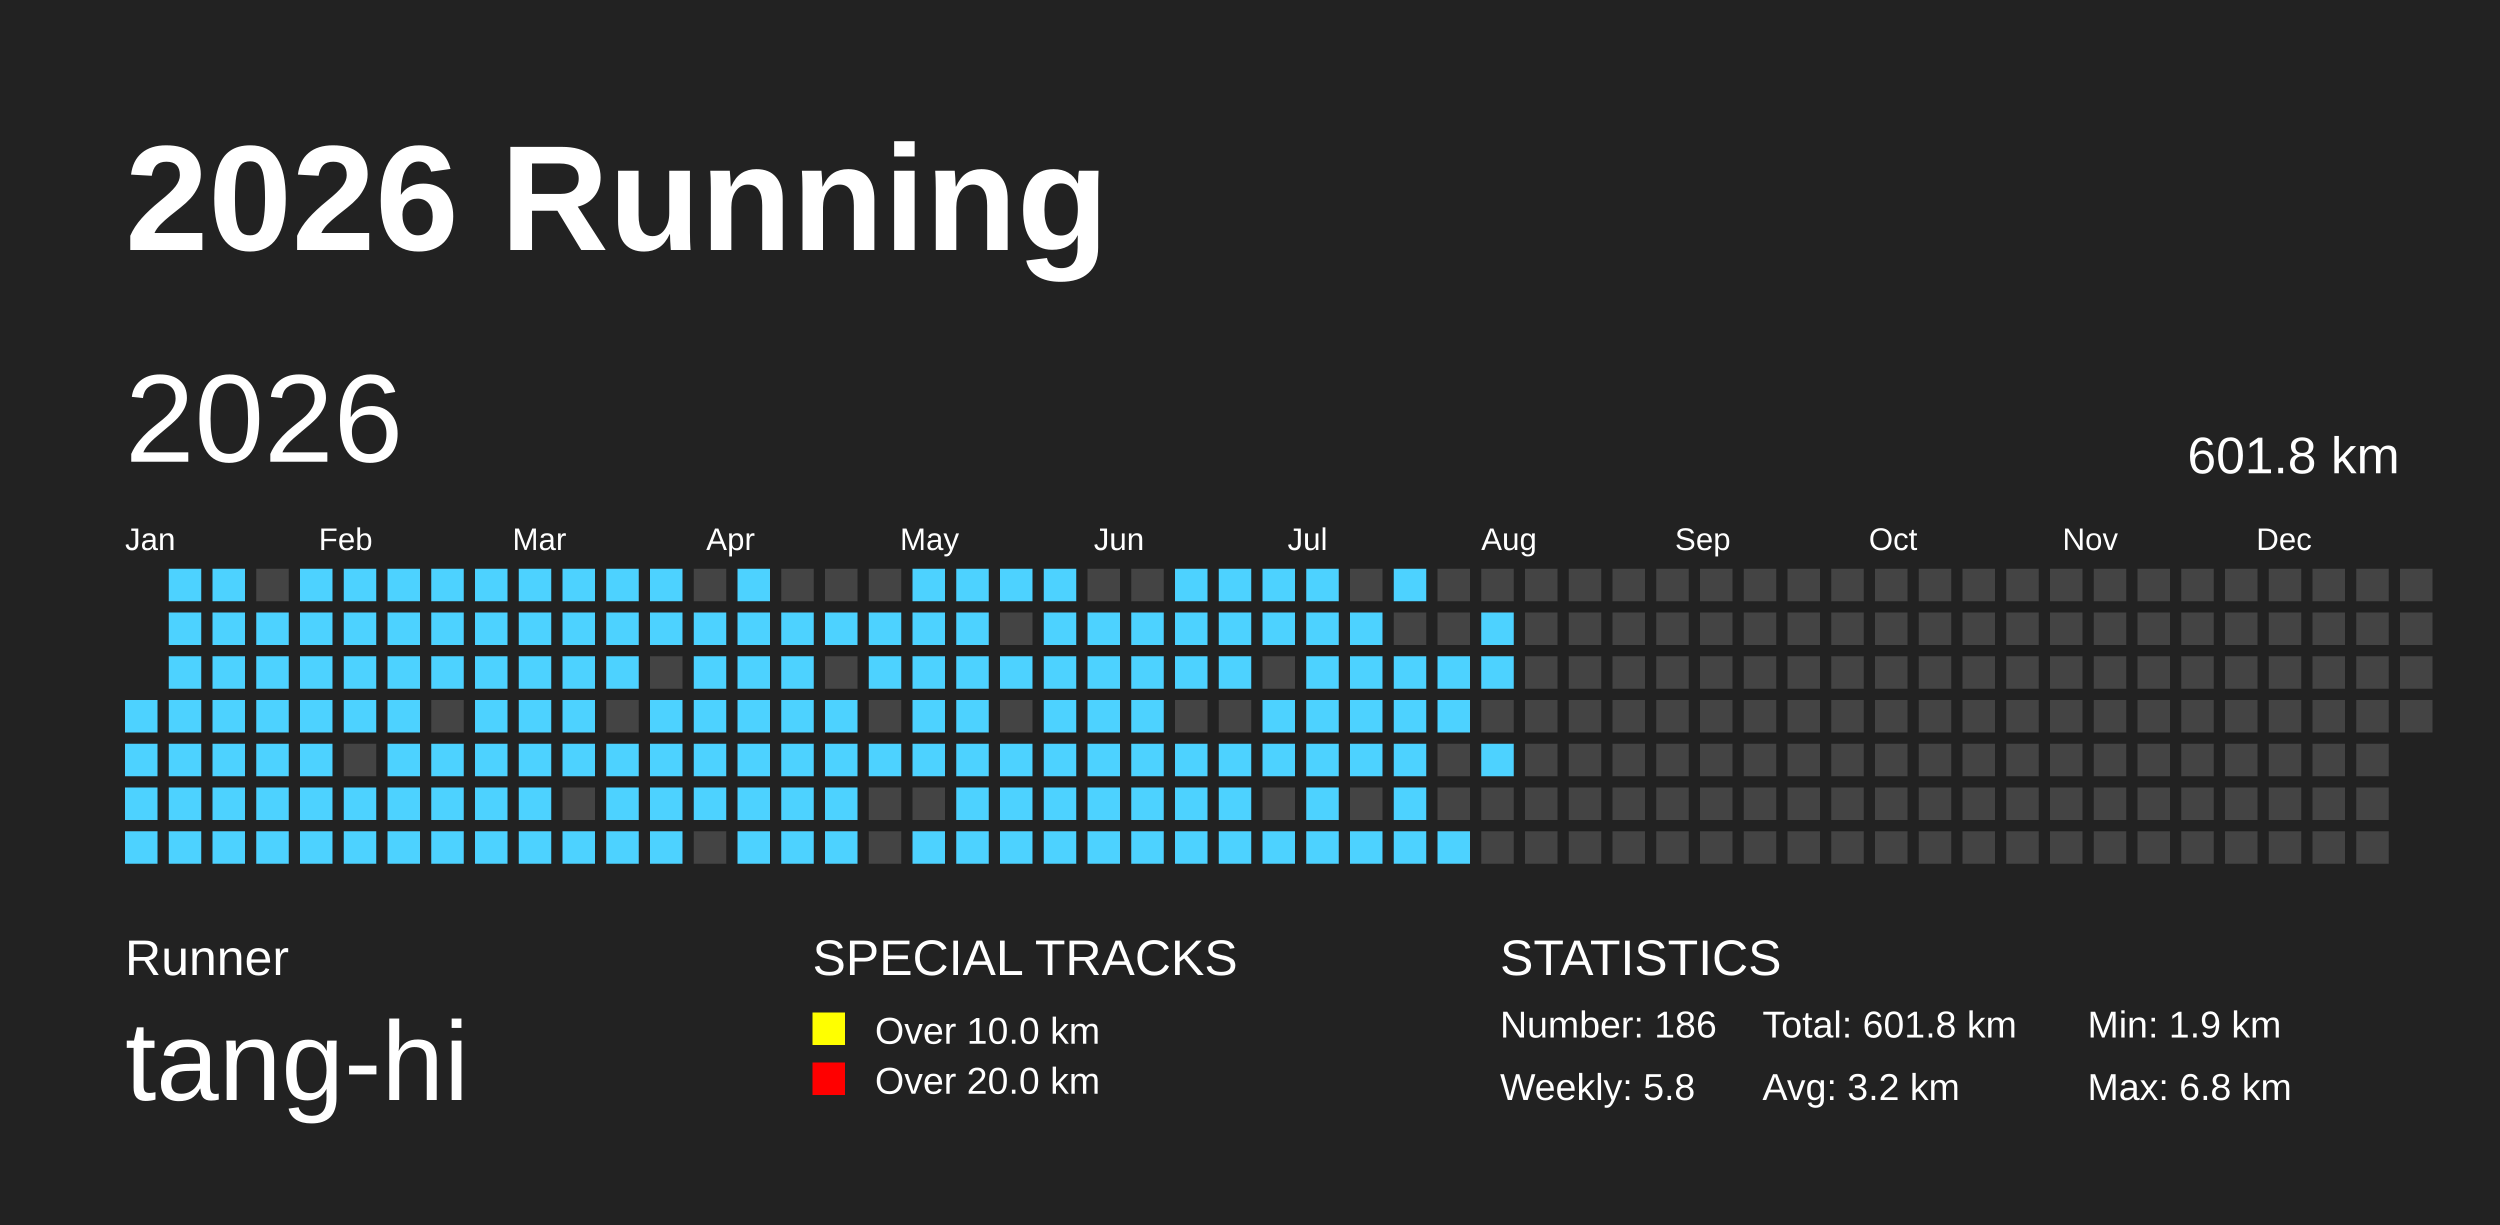
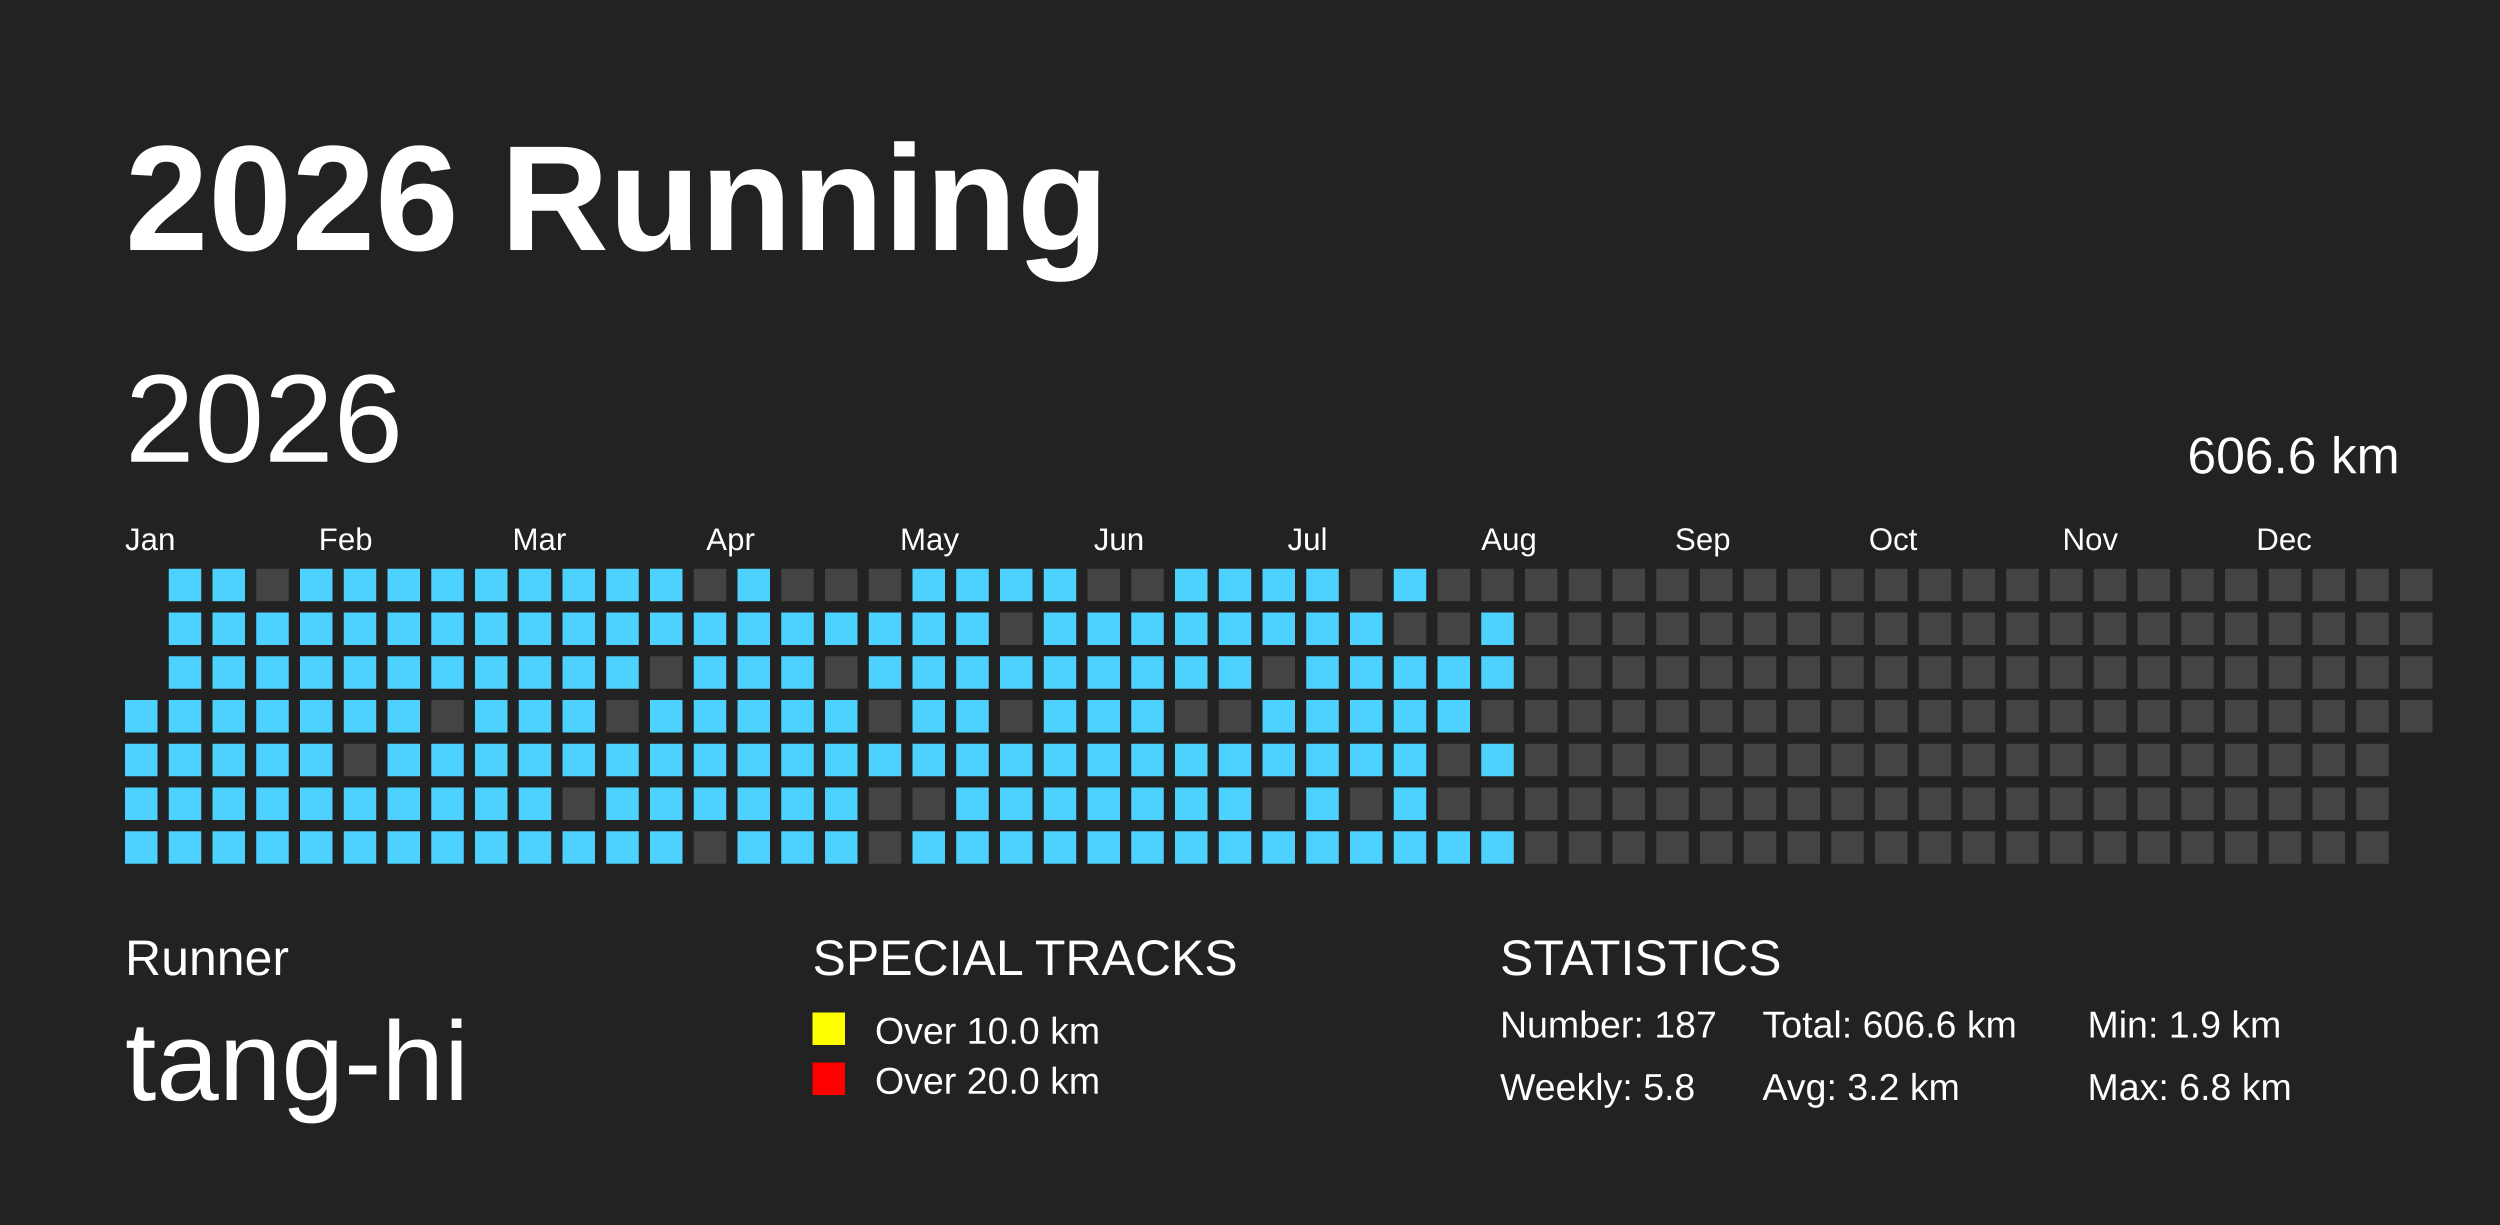
<svg xmlns="http://www.w3.org/2000/svg" baseProfile="full" height="98mm" version="1.1" viewBox="0,0,200,98" width="200mm">
  <defs />
  <rect fill="#222222" height="98" width="200" x="0" y="0" />
  <text fill="#FFFFFF" style="font-size:12px; font-family:Arial; font-weight:bold;" x="10" y="20">2026 Running</text>
  <text fill="#FFFFFF" style="font-size:4px; font-family:Arial" x="10" y="78">Runner</text>
  <text fill="#FFFFFF" style="font-size:9px; font-family:Arial" x="10" y="88">tang-hi</text>
  <text fill="#FFFFFF" style="font-size:4px; font-family:Arial" x="65" y="78">SPECIAL TRACKS</text>
  <rect fill="yellow" height="2.6" width="2.6" x="65" y="81" />
  <text fill="#FFFFFF" style="font-size:3px; font-family:Arial" x="70" y="83.5">Over 10.0 km</text>
  <rect fill="red" height="2.6" width="2.6" x="65" y="85" />
  <text fill="#FFFFFF" style="font-size:3px; font-family:Arial" x="70" y="87.5">Over 20.0 km</text>
  <text fill="#FFFFFF" style="font-size:4px; font-family:Arial" x="120" y="78">STATISTICS</text>
-   <text fill="#FFFFFF" style="font-size:3px; font-family:Arial" x="120" y="83">Number: 186</text>
+   <text fill="#FFFFFF" style="font-size:3px; font-family:Arial" x="120" y="83">Number: 187</text>
  <text fill="#FFFFFF" style="font-size:3px; font-family:Arial" x="120" y="88">Weekly: 5.8</text>
-   <text fill="#FFFFFF" style="font-size:3px; font-family:Arial" x="141" y="83">Total: 601.8 km</text>
+   <text fill="#FFFFFF" style="font-size:3px; font-family:Arial" x="141" y="83">Total: 606.6 km</text>
  <text fill="#FFFFFF" style="font-size:3px; font-family:Arial" x="141" y="88">Avg: 3.2 km</text>
  <text fill="#FFFFFF" style="font-size:3px; font-family:Arial" x="167" y="83">Min: 1.9 km</text>
  <text fill="#FFFFFF" style="font-size:3px; font-family:Arial" x="167" y="88">Max: 6.8 km</text>
  <text dominant-baseline="hanging" fill="#FFFFFF" style="font-size:10.0px; font-family:Arial;" x="10" y="30">2026</text>
-   <text dominant-baseline="hanging" fill="#FFFFFF" style="font-size:4.125px; font-family:Arial;" x="175" y="35">601.8 km</text>
+   <text dominant-baseline="hanging" fill="#FFFFFF" style="font-size:4.125px; font-family:Arial;" x="175" y="35">606.6 km</text>
  <text fill="#FFFFFF" style="font-size:2.5px; font-family:Arial" x="10.0" y="44">Jan</text>
  <text fill="#FFFFFF" style="font-size:2.5px; font-family:Arial" x="25.5" y="44">Feb</text>
  <text fill="#FFFFFF" style="font-size:2.5px; font-family:Arial" x="41.0" y="44">Mar</text>
  <text fill="#FFFFFF" style="font-size:2.5px; font-family:Arial" x="56.5" y="44">Apr</text>
  <text fill="#FFFFFF" style="font-size:2.5px; font-family:Arial" x="72.0" y="44">May</text>
  <text fill="#FFFFFF" style="font-size:2.5px; font-family:Arial" x="87.5" y="44">Jun</text>
  <text fill="#FFFFFF" style="font-size:2.5px; font-family:Arial" x="103.0" y="44">Jul</text>
  <text fill="#FFFFFF" style="font-size:2.5px; font-family:Arial" x="118.5" y="44">Aug</text>
  <text fill="#FFFFFF" style="font-size:2.5px; font-family:Arial" x="134.0" y="44">Sep</text>
  <text fill="#FFFFFF" style="font-size:2.5px; font-family:Arial" x="149.5" y="44">Oct</text>
  <text fill="#FFFFFF" style="font-size:2.5px; font-family:Arial" x="165.0" y="44">Nov</text>
  <text fill="#FFFFFF" style="font-size:2.5px; font-family:Arial" x="180.5" y="44">Dec</text>
  <rect fill="#4DD2FF" height="2.6" width="2.6" x="10.0" y="56.0" />
  <rect fill="#4DD2FF" height="2.6" width="2.6" x="10.0" y="59.5" />
  <rect fill="#4DD2FF" height="2.6" width="2.6" x="10.0" y="63.0" />
  <rect fill="#4DD2FF" height="2.6" width="2.6" x="10.0" y="66.5" />
  <rect fill="#4DD2FF" height="2.6" width="2.6" x="13.5" y="45.5" />
  <rect fill="#4DD2FF" height="2.6" width="2.6" x="13.5" y="49.0" />
  <rect fill="#4DD2FF" height="2.6" width="2.6" x="13.5" y="52.5" />
  <rect fill="#4DD2FF" height="2.6" width="2.6" x="13.5" y="56.0" />
  <rect fill="#4DD2FF" height="2.6" width="2.6" x="13.5" y="59.5" />
  <rect fill="#4DD2FF" height="2.6" width="2.6" x="13.5" y="63.0" />
  <rect fill="#4DD2FF" height="2.6" width="2.6" x="13.5" y="66.5" />
  <rect fill="#4DD2FF" height="2.6" width="2.6" x="17.0" y="45.5" />
  <rect fill="#4DD2FF" height="2.6" width="2.6" x="17.0" y="49.0" />
  <rect fill="#4DD2FF" height="2.6" width="2.6" x="17.0" y="52.5" />
  <rect fill="#4DD2FF" height="2.6" width="2.6" x="17.0" y="56.0" />
  <rect fill="#4DD2FF" height="2.6" width="2.6" x="17.0" y="59.5" />
  <rect fill="#4DD2FF" height="2.6" width="2.6" x="17.0" y="63.0" />
  <rect fill="#4DD2FF" height="2.6" width="2.6" x="17.0" y="66.5" />
  <rect fill="#444444" height="2.6" width="2.6" x="20.5" y="45.5" />
  <rect fill="#4DD2FF" height="2.6" width="2.6" x="20.5" y="49.0" />
  <rect fill="#4DD2FF" height="2.6" width="2.6" x="20.5" y="52.5" />
  <rect fill="#4DD2FF" height="2.6" width="2.6" x="20.5" y="56.0" />
  <rect fill="#4DD2FF" height="2.6" width="2.6" x="20.5" y="59.5" />
  <rect fill="#4DD2FF" height="2.6" width="2.6" x="20.5" y="63.0" />
  <rect fill="#4DD2FF" height="2.6" width="2.6" x="20.5" y="66.5" />
  <rect fill="#4DD2FF" height="2.6" width="2.6" x="24.0" y="45.5" />
  <rect fill="#4DD2FF" height="2.6" width="2.6" x="24.0" y="49.0" />
  <rect fill="#4DD2FF" height="2.6" width="2.6" x="24.0" y="52.5" />
  <rect fill="#4DD2FF" height="2.6" width="2.6" x="24.0" y="56.0" />
  <rect fill="#4DD2FF" height="2.6" width="2.6" x="24.0" y="59.5" />
  <rect fill="#4DD2FF" height="2.6" width="2.6" x="24.0" y="63.0" />
  <rect fill="#4DD2FF" height="2.6" width="2.6" x="24.0" y="66.5" />
  <rect fill="#4DD2FF" height="2.6" width="2.6" x="27.5" y="45.5" />
  <rect fill="#4DD2FF" height="2.6" width="2.6" x="27.5" y="49.0" />
  <rect fill="#4DD2FF" height="2.6" width="2.6" x="27.5" y="52.5" />
  <rect fill="#4DD2FF" height="2.6" width="2.6" x="27.5" y="56.0" />
  <rect fill="#444444" height="2.6" width="2.6" x="27.5" y="59.5" />
  <rect fill="#4DD2FF" height="2.6" width="2.6" x="27.5" y="63.0" />
  <rect fill="#4DD2FF" height="2.6" width="2.6" x="27.5" y="66.5" />
  <rect fill="#4DD2FF" height="2.6" width="2.6" x="31.0" y="45.5" />
  <rect fill="#4DD2FF" height="2.6" width="2.6" x="31.0" y="49.0" />
  <rect fill="#4DD2FF" height="2.6" width="2.6" x="31.0" y="52.5" />
  <rect fill="#4DD2FF" height="2.6" width="2.6" x="31.0" y="56.0" />
  <rect fill="#4DD2FF" height="2.6" width="2.6" x="31.0" y="59.5" />
  <rect fill="#4DD2FF" height="2.6" width="2.6" x="31.0" y="63.0" />
  <rect fill="#4DD2FF" height="2.6" width="2.6" x="31.0" y="66.5" />
  <rect fill="#4DD2FF" height="2.6" width="2.6" x="34.5" y="45.5" />
  <rect fill="#4DD2FF" height="2.6" width="2.6" x="34.5" y="49.0" />
  <rect fill="#4DD2FF" height="2.6" width="2.6" x="34.5" y="52.5" />
  <rect fill="#444444" height="2.6" width="2.6" x="34.5" y="56.0" />
  <rect fill="#4DD2FF" height="2.6" width="2.6" x="34.5" y="59.5" />
  <rect fill="#4DD2FF" height="2.6" width="2.6" x="34.5" y="63.0" />
  <rect fill="#4DD2FF" height="2.6" width="2.6" x="34.5" y="66.5" />
  <rect fill="#4DD2FF" height="2.6" width="2.6" x="38.0" y="45.5" />
  <rect fill="#4DD2FF" height="2.6" width="2.6" x="38.0" y="49.0" />
  <rect fill="#4DD2FF" height="2.6" width="2.6" x="38.0" y="52.5" />
  <rect fill="#4DD2FF" height="2.6" width="2.6" x="38.0" y="56.0" />
  <rect fill="#4DD2FF" height="2.6" width="2.6" x="38.0" y="59.5" />
  <rect fill="#4DD2FF" height="2.6" width="2.6" x="38.0" y="63.0" />
  <rect fill="#4DD2FF" height="2.6" width="2.6" x="38.0" y="66.5" />
  <rect fill="#4DD2FF" height="2.6" width="2.6" x="41.5" y="45.5" />
  <rect fill="#4DD2FF" height="2.6" width="2.6" x="41.5" y="49.0" />
  <rect fill="#4DD2FF" height="2.6" width="2.6" x="41.5" y="52.5" />
  <rect fill="#4DD2FF" height="2.6" width="2.6" x="41.5" y="56.0" />
  <rect fill="#4DD2FF" height="2.6" width="2.6" x="41.5" y="59.5" />
  <rect fill="#4DD2FF" height="2.6" width="2.6" x="41.5" y="63.0" />
  <rect fill="#4DD2FF" height="2.6" width="2.6" x="41.5" y="66.5" />
  <rect fill="#4DD2FF" height="2.6" width="2.6" x="45.0" y="45.5" />
  <rect fill="#4DD2FF" height="2.6" width="2.6" x="45.0" y="49.0" />
  <rect fill="#4DD2FF" height="2.6" width="2.6" x="45.0" y="52.5" />
  <rect fill="#4DD2FF" height="2.6" width="2.6" x="45.0" y="56.0" />
  <rect fill="#4DD2FF" height="2.6" width="2.6" x="45.0" y="59.5" />
  <rect fill="#444444" height="2.6" width="2.6" x="45.0" y="63.0" />
  <rect fill="#4DD2FF" height="2.6" width="2.6" x="45.0" y="66.5" />
  <rect fill="#4DD2FF" height="2.6" width="2.6" x="48.5" y="45.5" />
  <rect fill="#4DD2FF" height="2.6" width="2.6" x="48.5" y="49.0" />
  <rect fill="#4DD2FF" height="2.6" width="2.6" x="48.5" y="52.5" />
  <rect fill="#444444" height="2.6" width="2.6" x="48.5" y="56.0" />
  <rect fill="#4DD2FF" height="2.6" width="2.6" x="48.5" y="59.5" />
  <rect fill="#4DD2FF" height="2.6" width="2.6" x="48.5" y="63.0" />
  <rect fill="#4DD2FF" height="2.6" width="2.6" x="48.5" y="66.5" />
  <rect fill="#4DD2FF" height="2.6" width="2.6" x="52.0" y="45.5" />
  <rect fill="#4DD2FF" height="2.6" width="2.6" x="52.0" y="49.0" />
  <rect fill="#444444" height="2.6" width="2.6" x="52.0" y="52.5" />
  <rect fill="#4DD2FF" height="2.6" width="2.6" x="52.0" y="56.0" />
  <rect fill="#4DD2FF" height="2.6" width="2.6" x="52.0" y="59.5" />
  <rect fill="#4DD2FF" height="2.6" width="2.6" x="52.0" y="63.0" />
  <rect fill="#4DD2FF" height="2.6" width="2.6" x="52.0" y="66.5" />
  <rect fill="#444444" height="2.6" width="2.6" x="55.5" y="45.5" />
  <rect fill="#4DD2FF" height="2.6" width="2.6" x="55.5" y="49.0" />
  <rect fill="#4DD2FF" height="2.6" width="2.6" x="55.5" y="52.5" />
  <rect fill="#4DD2FF" height="2.6" width="2.6" x="55.5" y="56.0" />
  <rect fill="#4DD2FF" height="2.6" width="2.6" x="55.5" y="59.5" />
  <rect fill="#4DD2FF" height="2.6" width="2.6" x="55.5" y="63.0" />
  <rect fill="#444444" height="2.6" width="2.6" x="55.5" y="66.5" />
  <rect fill="#4DD2FF" height="2.6" width="2.6" x="59.0" y="45.5" />
  <rect fill="#4DD2FF" height="2.6" width="2.6" x="59.0" y="49.0" />
  <rect fill="#4DD2FF" height="2.6" width="2.6" x="59.0" y="52.5" />
  <rect fill="#4DD2FF" height="2.6" width="2.6" x="59.0" y="56.0" />
  <rect fill="#4DD2FF" height="2.6" width="2.6" x="59.0" y="59.5" />
  <rect fill="#4DD2FF" height="2.6" width="2.6" x="59.0" y="63.0" />
  <rect fill="#4DD2FF" height="2.6" width="2.6" x="59.0" y="66.5" />
  <rect fill="#444444" height="2.6" width="2.6" x="62.5" y="45.5" />
  <rect fill="#4DD2FF" height="2.6" width="2.6" x="62.5" y="49.0" />
  <rect fill="#4DD2FF" height="2.6" width="2.6" x="62.5" y="52.5" />
  <rect fill="#4DD2FF" height="2.6" width="2.6" x="62.5" y="56.0" />
  <rect fill="#4DD2FF" height="2.6" width="2.6" x="62.5" y="59.5" />
  <rect fill="#4DD2FF" height="2.6" width="2.6" x="62.5" y="63.0" />
  <rect fill="#4DD2FF" height="2.6" width="2.6" x="62.5" y="66.5" />
  <rect fill="#444444" height="2.6" width="2.6" x="66.0" y="45.5" />
  <rect fill="#4DD2FF" height="2.6" width="2.6" x="66.0" y="49.0" />
  <rect fill="#444444" height="2.6" width="2.6" x="66.0" y="52.5" />
  <rect fill="#4DD2FF" height="2.6" width="2.6" x="66.0" y="56.0" />
  <rect fill="#4DD2FF" height="2.6" width="2.6" x="66.0" y="59.5" />
  <rect fill="#4DD2FF" height="2.6" width="2.6" x="66.0" y="63.0" />
  <rect fill="#4DD2FF" height="2.6" width="2.6" x="66.0" y="66.5" />
  <rect fill="#444444" height="2.6" width="2.6" x="69.5" y="45.5" />
  <rect fill="#4DD2FF" height="2.6" width="2.6" x="69.5" y="49.0" />
  <rect fill="#4DD2FF" height="2.6" width="2.6" x="69.5" y="52.5" />
  <rect fill="#444444" height="2.6" width="2.6" x="69.5" y="56.0" />
  <rect fill="#4DD2FF" height="2.6" width="2.6" x="69.5" y="59.5" />
  <rect fill="#444444" height="2.6" width="2.6" x="69.5" y="63.0" />
  <rect fill="#444444" height="2.6" width="2.6" x="69.5" y="66.5" />
  <rect fill="#4DD2FF" height="2.6" width="2.6" x="73.0" y="45.5" />
  <rect fill="#4DD2FF" height="2.6" width="2.6" x="73.0" y="49.0" />
  <rect fill="#4DD2FF" height="2.6" width="2.6" x="73.0" y="52.5" />
  <rect fill="#4DD2FF" height="2.6" width="2.6" x="73.0" y="56.0" />
  <rect fill="#4DD2FF" height="2.6" width="2.6" x="73.0" y="59.5" />
  <rect fill="#444444" height="2.6" width="2.6" x="73.0" y="63.0" />
  <rect fill="#4DD2FF" height="2.6" width="2.6" x="73.0" y="66.5" />
  <rect fill="#4DD2FF" height="2.6" width="2.6" x="76.5" y="45.5" />
  <rect fill="#4DD2FF" height="2.6" width="2.6" x="76.5" y="49.0" />
  <rect fill="#4DD2FF" height="2.6" width="2.6" x="76.5" y="52.5" />
  <rect fill="#4DD2FF" height="2.6" width="2.6" x="76.5" y="56.0" />
  <rect fill="#4DD2FF" height="2.6" width="2.6" x="76.5" y="59.5" />
  <rect fill="#4DD2FF" height="2.6" width="2.6" x="76.5" y="63.0" />
  <rect fill="#4DD2FF" height="2.6" width="2.6" x="76.5" y="66.5" />
  <rect fill="#4DD2FF" height="2.6" width="2.6" x="80.0" y="45.5" />
  <rect fill="#444444" height="2.6" width="2.6" x="80.0" y="49.0" />
  <rect fill="#4DD2FF" height="2.6" width="2.6" x="80.0" y="52.5" />
  <rect fill="#444444" height="2.6" width="2.6" x="80.0" y="56.0" />
  <rect fill="#4DD2FF" height="2.6" width="2.6" x="80.0" y="59.5" />
  <rect fill="#4DD2FF" height="2.6" width="2.6" x="80.0" y="63.0" />
  <rect fill="#4DD2FF" height="2.6" width="2.6" x="80.0" y="66.5" />
  <rect fill="#4DD2FF" height="2.6" width="2.6" x="83.5" y="45.5" />
  <rect fill="#4DD2FF" height="2.6" width="2.6" x="83.5" y="49.0" />
  <rect fill="#4DD2FF" height="2.6" width="2.6" x="83.5" y="52.5" />
  <rect fill="#4DD2FF" height="2.6" width="2.6" x="83.5" y="56.0" />
  <rect fill="#4DD2FF" height="2.6" width="2.6" x="83.5" y="59.5" />
  <rect fill="#4DD2FF" height="2.6" width="2.6" x="83.5" y="63.0" />
  <rect fill="#4DD2FF" height="2.6" width="2.6" x="83.5" y="66.5" />
  <rect fill="#444444" height="2.6" width="2.6" x="87.0" y="45.5" />
  <rect fill="#4DD2FF" height="2.6" width="2.6" x="87.0" y="49.0" />
  <rect fill="#4DD2FF" height="2.6" width="2.6" x="87.0" y="52.5" />
  <rect fill="#4DD2FF" height="2.6" width="2.6" x="87.0" y="56.0" />
  <rect fill="#4DD2FF" height="2.6" width="2.6" x="87.0" y="59.5" />
  <rect fill="#4DD2FF" height="2.6" width="2.6" x="87.0" y="63.0" />
  <rect fill="#4DD2FF" height="2.6" width="2.6" x="87.0" y="66.5" />
  <rect fill="#444444" height="2.6" width="2.6" x="90.5" y="45.5" />
  <rect fill="#4DD2FF" height="2.6" width="2.6" x="90.5" y="49.0" />
  <rect fill="#4DD2FF" height="2.6" width="2.6" x="90.5" y="52.5" />
  <rect fill="#4DD2FF" height="2.6" width="2.6" x="90.5" y="56.0" />
  <rect fill="#4DD2FF" height="2.6" width="2.6" x="90.5" y="59.5" />
  <rect fill="#4DD2FF" height="2.6" width="2.6" x="90.5" y="63.0" />
  <rect fill="#4DD2FF" height="2.6" width="2.6" x="90.5" y="66.5" />
  <rect fill="#4DD2FF" height="2.6" width="2.6" x="94.0" y="45.5" />
  <rect fill="#4DD2FF" height="2.6" width="2.6" x="94.0" y="49.0" />
  <rect fill="#4DD2FF" height="2.6" width="2.6" x="94.0" y="52.5" />
  <rect fill="#444444" height="2.6" width="2.6" x="94.0" y="56.0" />
  <rect fill="#4DD2FF" height="2.6" width="2.6" x="94.0" y="59.5" />
  <rect fill="#4DD2FF" height="2.6" width="2.6" x="94.0" y="63.0" />
  <rect fill="#4DD2FF" height="2.6" width="2.6" x="94.0" y="66.5" />
  <rect fill="#4DD2FF" height="2.6" width="2.6" x="97.5" y="45.5" />
  <rect fill="#4DD2FF" height="2.6" width="2.6" x="97.5" y="49.0" />
  <rect fill="#4DD2FF" height="2.6" width="2.6" x="97.5" y="52.5" />
  <rect fill="#444444" height="2.6" width="2.6" x="97.5" y="56.0" />
  <rect fill="#4DD2FF" height="2.6" width="2.6" x="97.5" y="59.5" />
  <rect fill="#4DD2FF" height="2.6" width="2.6" x="97.5" y="63.0" />
  <rect fill="#4DD2FF" height="2.6" width="2.6" x="97.5" y="66.5" />
  <rect fill="#4DD2FF" height="2.6" width="2.6" x="101.0" y="45.5" />
  <rect fill="#4DD2FF" height="2.6" width="2.6" x="101.0" y="49.0" />
  <rect fill="#444444" height="2.6" width="2.6" x="101.0" y="52.5" />
  <rect fill="#4DD2FF" height="2.6" width="2.6" x="101.0" y="56.0" />
  <rect fill="#4DD2FF" height="2.6" width="2.6" x="101.0" y="59.5" />
  <rect fill="#444444" height="2.6" width="2.6" x="101.0" y="63.0" />
  <rect fill="#4DD2FF" height="2.6" width="2.6" x="101.0" y="66.5" />
  <rect fill="#4DD2FF" height="2.6" width="2.6" x="104.5" y="45.5" />
  <rect fill="#4DD2FF" height="2.6" width="2.6" x="104.5" y="49.0" />
  <rect fill="#4DD2FF" height="2.6" width="2.6" x="104.5" y="52.5" />
  <rect fill="#4DD2FF" height="2.6" width="2.6" x="104.5" y="56.0" />
  <rect fill="#4DD2FF" height="2.6" width="2.6" x="104.5" y="59.5" />
  <rect fill="#4DD2FF" height="2.6" width="2.6" x="104.5" y="63.0" />
  <rect fill="#4DD2FF" height="2.6" width="2.6" x="104.5" y="66.5" />
  <rect fill="#444444" height="2.6" width="2.6" x="108.0" y="45.5" />
  <rect fill="#4DD2FF" height="2.6" width="2.6" x="108.0" y="49.0" />
  <rect fill="#4DD2FF" height="2.6" width="2.6" x="108.0" y="52.5" />
  <rect fill="#4DD2FF" height="2.6" width="2.6" x="108.0" y="56.0" />
  <rect fill="#4DD2FF" height="2.6" width="2.6" x="108.0" y="59.5" />
  <rect fill="#444444" height="2.6" width="2.6" x="108.0" y="63.0" />
  <rect fill="#4DD2FF" height="2.6" width="2.6" x="108.0" y="66.5" />
  <rect fill="#4DD2FF" height="2.6" width="2.6" x="111.5" y="45.5" />
  <rect fill="#444444" height="2.6" width="2.6" x="111.5" y="49.0" />
  <rect fill="#4DD2FF" height="2.6" width="2.6" x="111.5" y="52.5" />
  <rect fill="#4DD2FF" height="2.6" width="2.6" x="111.5" y="56.0" />
  <rect fill="#4DD2FF" height="2.6" width="2.6" x="111.5" y="59.5" />
  <rect fill="#4DD2FF" height="2.6" width="2.6" x="111.5" y="63.0" />
  <rect fill="#4DD2FF" height="2.6" width="2.6" x="111.5" y="66.5" />
  <rect fill="#444444" height="2.6" width="2.6" x="115.0" y="45.5" />
  <rect fill="#444444" height="2.6" width="2.6" x="115.0" y="49.0" />
  <rect fill="#4DD2FF" height="2.6" width="2.6" x="115.0" y="52.5" />
  <rect fill="#4DD2FF" height="2.6" width="2.6" x="115.0" y="56.0" />
  <rect fill="#444444" height="2.6" width="2.6" x="115.0" y="59.5" />
  <rect fill="#444444" height="2.6" width="2.6" x="115.0" y="63.0" />
  <rect fill="#4DD2FF" height="2.6" width="2.6" x="115.0" y="66.5" />
  <rect fill="#444444" height="2.6" width="2.6" x="118.5" y="45.5" />
  <rect fill="#4DD2FF" height="2.6" width="2.6" x="118.5" y="49.0" />
  <rect fill="#4DD2FF" height="2.6" width="2.6" x="118.5" y="52.5" />
  <rect fill="#444444" height="2.6" width="2.6" x="118.5" y="56.0" />
  <rect fill="#4DD2FF" height="2.6" width="2.6" x="118.5" y="59.5" />
  <rect fill="#444444" height="2.6" width="2.6" x="118.5" y="63.0" />
-   <rect fill="#444444" height="2.6" width="2.6" x="118.5" y="66.5" />
+   <rect fill="#4DD2FF" height="2.6" width="2.6" x="118.5" y="66.5" />
  <rect fill="#444444" height="2.6" width="2.6" x="122.0" y="45.5" />
  <rect fill="#444444" height="2.6" width="2.6" x="122.0" y="49.0" />
  <rect fill="#444444" height="2.6" width="2.6" x="122.0" y="52.5" />
  <rect fill="#444444" height="2.6" width="2.6" x="122.0" y="56.0" />
  <rect fill="#444444" height="2.6" width="2.6" x="122.0" y="59.5" />
  <rect fill="#444444" height="2.6" width="2.6" x="122.0" y="63.0" />
  <rect fill="#444444" height="2.6" width="2.6" x="122.0" y="66.5" />
  <rect fill="#444444" height="2.6" width="2.6" x="125.5" y="45.5" />
  <rect fill="#444444" height="2.6" width="2.6" x="125.5" y="49.0" />
  <rect fill="#444444" height="2.6" width="2.6" x="125.5" y="52.5" />
  <rect fill="#444444" height="2.6" width="2.6" x="125.5" y="56.0" />
  <rect fill="#444444" height="2.6" width="2.6" x="125.5" y="59.5" />
  <rect fill="#444444" height="2.6" width="2.6" x="125.5" y="63.0" />
  <rect fill="#444444" height="2.6" width="2.6" x="125.5" y="66.5" />
  <rect fill="#444444" height="2.6" width="2.6" x="129.0" y="45.5" />
  <rect fill="#444444" height="2.6" width="2.6" x="129.0" y="49.0" />
  <rect fill="#444444" height="2.6" width="2.6" x="129.0" y="52.5" />
  <rect fill="#444444" height="2.6" width="2.6" x="129.0" y="56.0" />
  <rect fill="#444444" height="2.6" width="2.6" x="129.0" y="59.5" />
  <rect fill="#444444" height="2.6" width="2.6" x="129.0" y="63.0" />
  <rect fill="#444444" height="2.6" width="2.6" x="129.0" y="66.5" />
  <rect fill="#444444" height="2.6" width="2.6" x="132.5" y="45.5" />
  <rect fill="#444444" height="2.6" width="2.6" x="132.5" y="49.0" />
  <rect fill="#444444" height="2.6" width="2.6" x="132.5" y="52.5" />
  <rect fill="#444444" height="2.6" width="2.6" x="132.5" y="56.0" />
  <rect fill="#444444" height="2.6" width="2.6" x="132.5" y="59.5" />
  <rect fill="#444444" height="2.6" width="2.6" x="132.5" y="63.0" />
  <rect fill="#444444" height="2.6" width="2.6" x="132.5" y="66.5" />
  <rect fill="#444444" height="2.6" width="2.6" x="136.0" y="45.5" />
  <rect fill="#444444" height="2.6" width="2.6" x="136.0" y="49.0" />
  <rect fill="#444444" height="2.6" width="2.6" x="136.0" y="52.5" />
  <rect fill="#444444" height="2.6" width="2.6" x="136.0" y="56.0" />
  <rect fill="#444444" height="2.6" width="2.6" x="136.0" y="59.5" />
  <rect fill="#444444" height="2.6" width="2.6" x="136.0" y="63.0" />
  <rect fill="#444444" height="2.6" width="2.6" x="136.0" y="66.5" />
  <rect fill="#444444" height="2.6" width="2.6" x="139.5" y="45.5" />
  <rect fill="#444444" height="2.6" width="2.6" x="139.5" y="49.0" />
  <rect fill="#444444" height="2.6" width="2.6" x="139.5" y="52.5" />
  <rect fill="#444444" height="2.6" width="2.6" x="139.5" y="56.0" />
  <rect fill="#444444" height="2.6" width="2.6" x="139.5" y="59.5" />
  <rect fill="#444444" height="2.6" width="2.6" x="139.5" y="63.0" />
  <rect fill="#444444" height="2.6" width="2.6" x="139.5" y="66.5" />
  <rect fill="#444444" height="2.6" width="2.6" x="143.0" y="45.5" />
  <rect fill="#444444" height="2.6" width="2.6" x="143.0" y="49.0" />
  <rect fill="#444444" height="2.6" width="2.6" x="143.0" y="52.5" />
  <rect fill="#444444" height="2.6" width="2.6" x="143.0" y="56.0" />
  <rect fill="#444444" height="2.6" width="2.6" x="143.0" y="59.5" />
  <rect fill="#444444" height="2.6" width="2.6" x="143.0" y="63.0" />
  <rect fill="#444444" height="2.6" width="2.6" x="143.0" y="66.5" />
  <rect fill="#444444" height="2.6" width="2.6" x="146.5" y="45.5" />
  <rect fill="#444444" height="2.6" width="2.6" x="146.5" y="49.0" />
  <rect fill="#444444" height="2.6" width="2.6" x="146.5" y="52.5" />
  <rect fill="#444444" height="2.6" width="2.6" x="146.5" y="56.0" />
  <rect fill="#444444" height="2.6" width="2.6" x="146.5" y="59.5" />
  <rect fill="#444444" height="2.6" width="2.6" x="146.5" y="63.0" />
  <rect fill="#444444" height="2.6" width="2.6" x="146.5" y="66.5" />
  <rect fill="#444444" height="2.6" width="2.6" x="150.0" y="45.5" />
  <rect fill="#444444" height="2.6" width="2.6" x="150.0" y="49.0" />
  <rect fill="#444444" height="2.6" width="2.6" x="150.0" y="52.5" />
  <rect fill="#444444" height="2.6" width="2.6" x="150.0" y="56.0" />
  <rect fill="#444444" height="2.6" width="2.6" x="150.0" y="59.5" />
  <rect fill="#444444" height="2.6" width="2.6" x="150.0" y="63.0" />
  <rect fill="#444444" height="2.6" width="2.6" x="150.0" y="66.5" />
  <rect fill="#444444" height="2.6" width="2.6" x="153.5" y="45.5" />
  <rect fill="#444444" height="2.6" width="2.6" x="153.5" y="49.0" />
  <rect fill="#444444" height="2.6" width="2.6" x="153.5" y="52.5" />
  <rect fill="#444444" height="2.6" width="2.6" x="153.5" y="56.0" />
  <rect fill="#444444" height="2.6" width="2.6" x="153.5" y="59.5" />
  <rect fill="#444444" height="2.6" width="2.6" x="153.5" y="63.0" />
  <rect fill="#444444" height="2.6" width="2.6" x="153.5" y="66.5" />
  <rect fill="#444444" height="2.6" width="2.6" x="157.0" y="45.5" />
  <rect fill="#444444" height="2.6" width="2.6" x="157.0" y="49.0" />
  <rect fill="#444444" height="2.6" width="2.6" x="157.0" y="52.5" />
  <rect fill="#444444" height="2.6" width="2.6" x="157.0" y="56.0" />
  <rect fill="#444444" height="2.6" width="2.6" x="157.0" y="59.5" />
  <rect fill="#444444" height="2.6" width="2.6" x="157.0" y="63.0" />
  <rect fill="#444444" height="2.6" width="2.6" x="157.0" y="66.5" />
  <rect fill="#444444" height="2.6" width="2.6" x="160.5" y="45.5" />
  <rect fill="#444444" height="2.6" width="2.6" x="160.5" y="49.0" />
  <rect fill="#444444" height="2.6" width="2.6" x="160.5" y="52.5" />
  <rect fill="#444444" height="2.6" width="2.6" x="160.5" y="56.0" />
  <rect fill="#444444" height="2.6" width="2.6" x="160.5" y="59.5" />
  <rect fill="#444444" height="2.6" width="2.6" x="160.5" y="63.0" />
  <rect fill="#444444" height="2.6" width="2.6" x="160.5" y="66.5" />
  <rect fill="#444444" height="2.6" width="2.6" x="164.0" y="45.5" />
  <rect fill="#444444" height="2.6" width="2.6" x="164.0" y="49.0" />
  <rect fill="#444444" height="2.6" width="2.6" x="164.0" y="52.5" />
  <rect fill="#444444" height="2.6" width="2.6" x="164.0" y="56.0" />
  <rect fill="#444444" height="2.6" width="2.6" x="164.0" y="59.5" />
  <rect fill="#444444" height="2.6" width="2.6" x="164.0" y="63.0" />
  <rect fill="#444444" height="2.6" width="2.6" x="164.0" y="66.5" />
  <rect fill="#444444" height="2.6" width="2.6" x="167.5" y="45.5" />
  <rect fill="#444444" height="2.6" width="2.6" x="167.5" y="49.0" />
  <rect fill="#444444" height="2.6" width="2.6" x="167.5" y="52.5" />
  <rect fill="#444444" height="2.6" width="2.6" x="167.5" y="56.0" />
  <rect fill="#444444" height="2.6" width="2.6" x="167.5" y="59.5" />
  <rect fill="#444444" height="2.6" width="2.6" x="167.5" y="63.0" />
  <rect fill="#444444" height="2.6" width="2.6" x="167.5" y="66.5" />
  <rect fill="#444444" height="2.6" width="2.6" x="171.0" y="45.5" />
  <rect fill="#444444" height="2.6" width="2.6" x="171.0" y="49.0" />
  <rect fill="#444444" height="2.6" width="2.6" x="171.0" y="52.5" />
  <rect fill="#444444" height="2.6" width="2.6" x="171.0" y="56.0" />
  <rect fill="#444444" height="2.6" width="2.6" x="171.0" y="59.5" />
  <rect fill="#444444" height="2.6" width="2.6" x="171.0" y="63.0" />
  <rect fill="#444444" height="2.6" width="2.6" x="171.0" y="66.5" />
  <rect fill="#444444" height="2.6" width="2.6" x="174.5" y="45.5" />
  <rect fill="#444444" height="2.6" width="2.6" x="174.5" y="49.0" />
  <rect fill="#444444" height="2.6" width="2.6" x="174.5" y="52.5" />
  <rect fill="#444444" height="2.6" width="2.6" x="174.5" y="56.0" />
  <rect fill="#444444" height="2.6" width="2.6" x="174.5" y="59.5" />
  <rect fill="#444444" height="2.6" width="2.6" x="174.5" y="63.0" />
  <rect fill="#444444" height="2.6" width="2.6" x="174.5" y="66.5" />
  <rect fill="#444444" height="2.6" width="2.6" x="178.0" y="45.5" />
  <rect fill="#444444" height="2.6" width="2.6" x="178.0" y="49.0" />
  <rect fill="#444444" height="2.6" width="2.6" x="178.0" y="52.5" />
  <rect fill="#444444" height="2.6" width="2.6" x="178.0" y="56.0" />
  <rect fill="#444444" height="2.6" width="2.6" x="178.0" y="59.5" />
  <rect fill="#444444" height="2.6" width="2.6" x="178.0" y="63.0" />
  <rect fill="#444444" height="2.6" width="2.6" x="178.0" y="66.5" />
  <rect fill="#444444" height="2.6" width="2.6" x="181.5" y="45.5" />
  <rect fill="#444444" height="2.6" width="2.6" x="181.5" y="49.0" />
  <rect fill="#444444" height="2.6" width="2.6" x="181.5" y="52.5" />
  <rect fill="#444444" height="2.6" width="2.6" x="181.5" y="56.0" />
  <rect fill="#444444" height="2.6" width="2.6" x="181.5" y="59.5" />
  <rect fill="#444444" height="2.6" width="2.6" x="181.5" y="63.0" />
  <rect fill="#444444" height="2.6" width="2.6" x="181.5" y="66.5" />
  <rect fill="#444444" height="2.6" width="2.6" x="185.0" y="45.5" />
  <rect fill="#444444" height="2.6" width="2.6" x="185.0" y="49.0" />
  <rect fill="#444444" height="2.6" width="2.6" x="185.0" y="52.5" />
  <rect fill="#444444" height="2.6" width="2.6" x="185.0" y="56.0" />
  <rect fill="#444444" height="2.6" width="2.6" x="185.0" y="59.5" />
  <rect fill="#444444" height="2.6" width="2.6" x="185.0" y="63.0" />
  <rect fill="#444444" height="2.6" width="2.6" x="185.0" y="66.5" />
  <rect fill="#444444" height="2.6" width="2.6" x="188.5" y="45.5" />
  <rect fill="#444444" height="2.6" width="2.6" x="188.5" y="49.0" />
  <rect fill="#444444" height="2.6" width="2.6" x="188.5" y="52.5" />
  <rect fill="#444444" height="2.6" width="2.6" x="188.5" y="56.0" />
  <rect fill="#444444" height="2.6" width="2.6" x="188.5" y="59.5" />
  <rect fill="#444444" height="2.6" width="2.6" x="188.5" y="63.0" />
  <rect fill="#444444" height="2.6" width="2.6" x="188.5" y="66.5" />
  <rect fill="#444444" height="2.6" width="2.6" x="192.0" y="45.5" />
  <rect fill="#444444" height="2.6" width="2.6" x="192.0" y="49.0" />
  <rect fill="#444444" height="2.6" width="2.6" x="192.0" y="52.5" />
  <rect fill="#444444" height="2.6" width="2.6" x="192.0" y="56.0" />
</svg>
